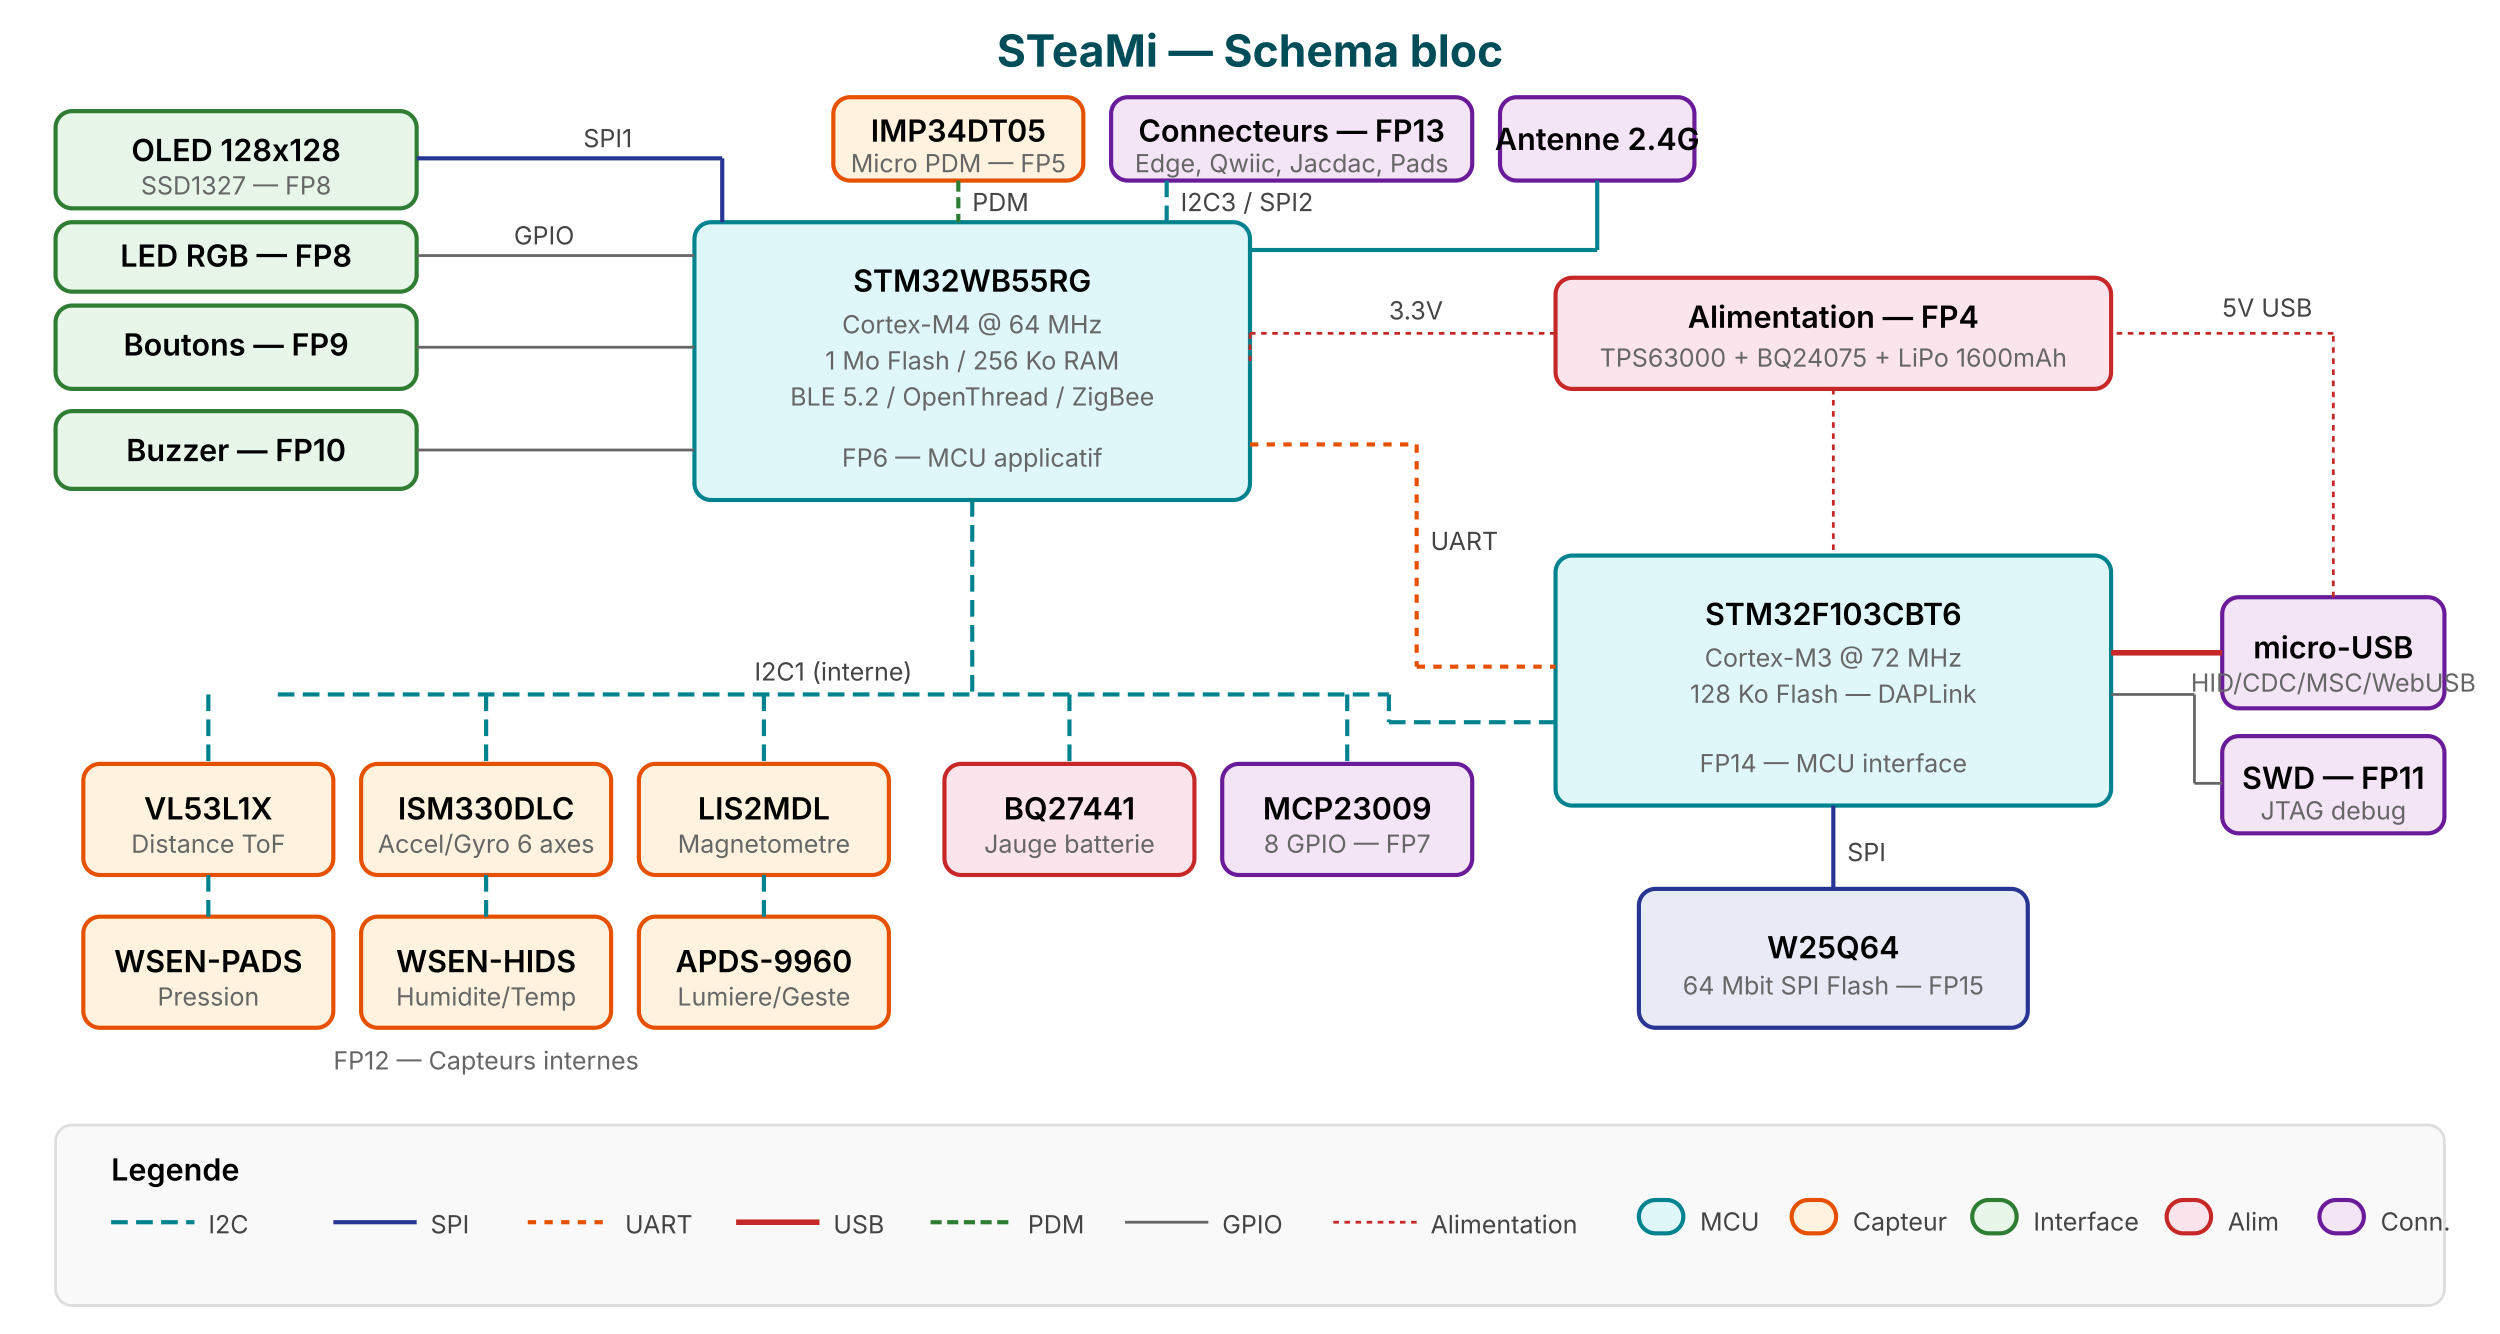
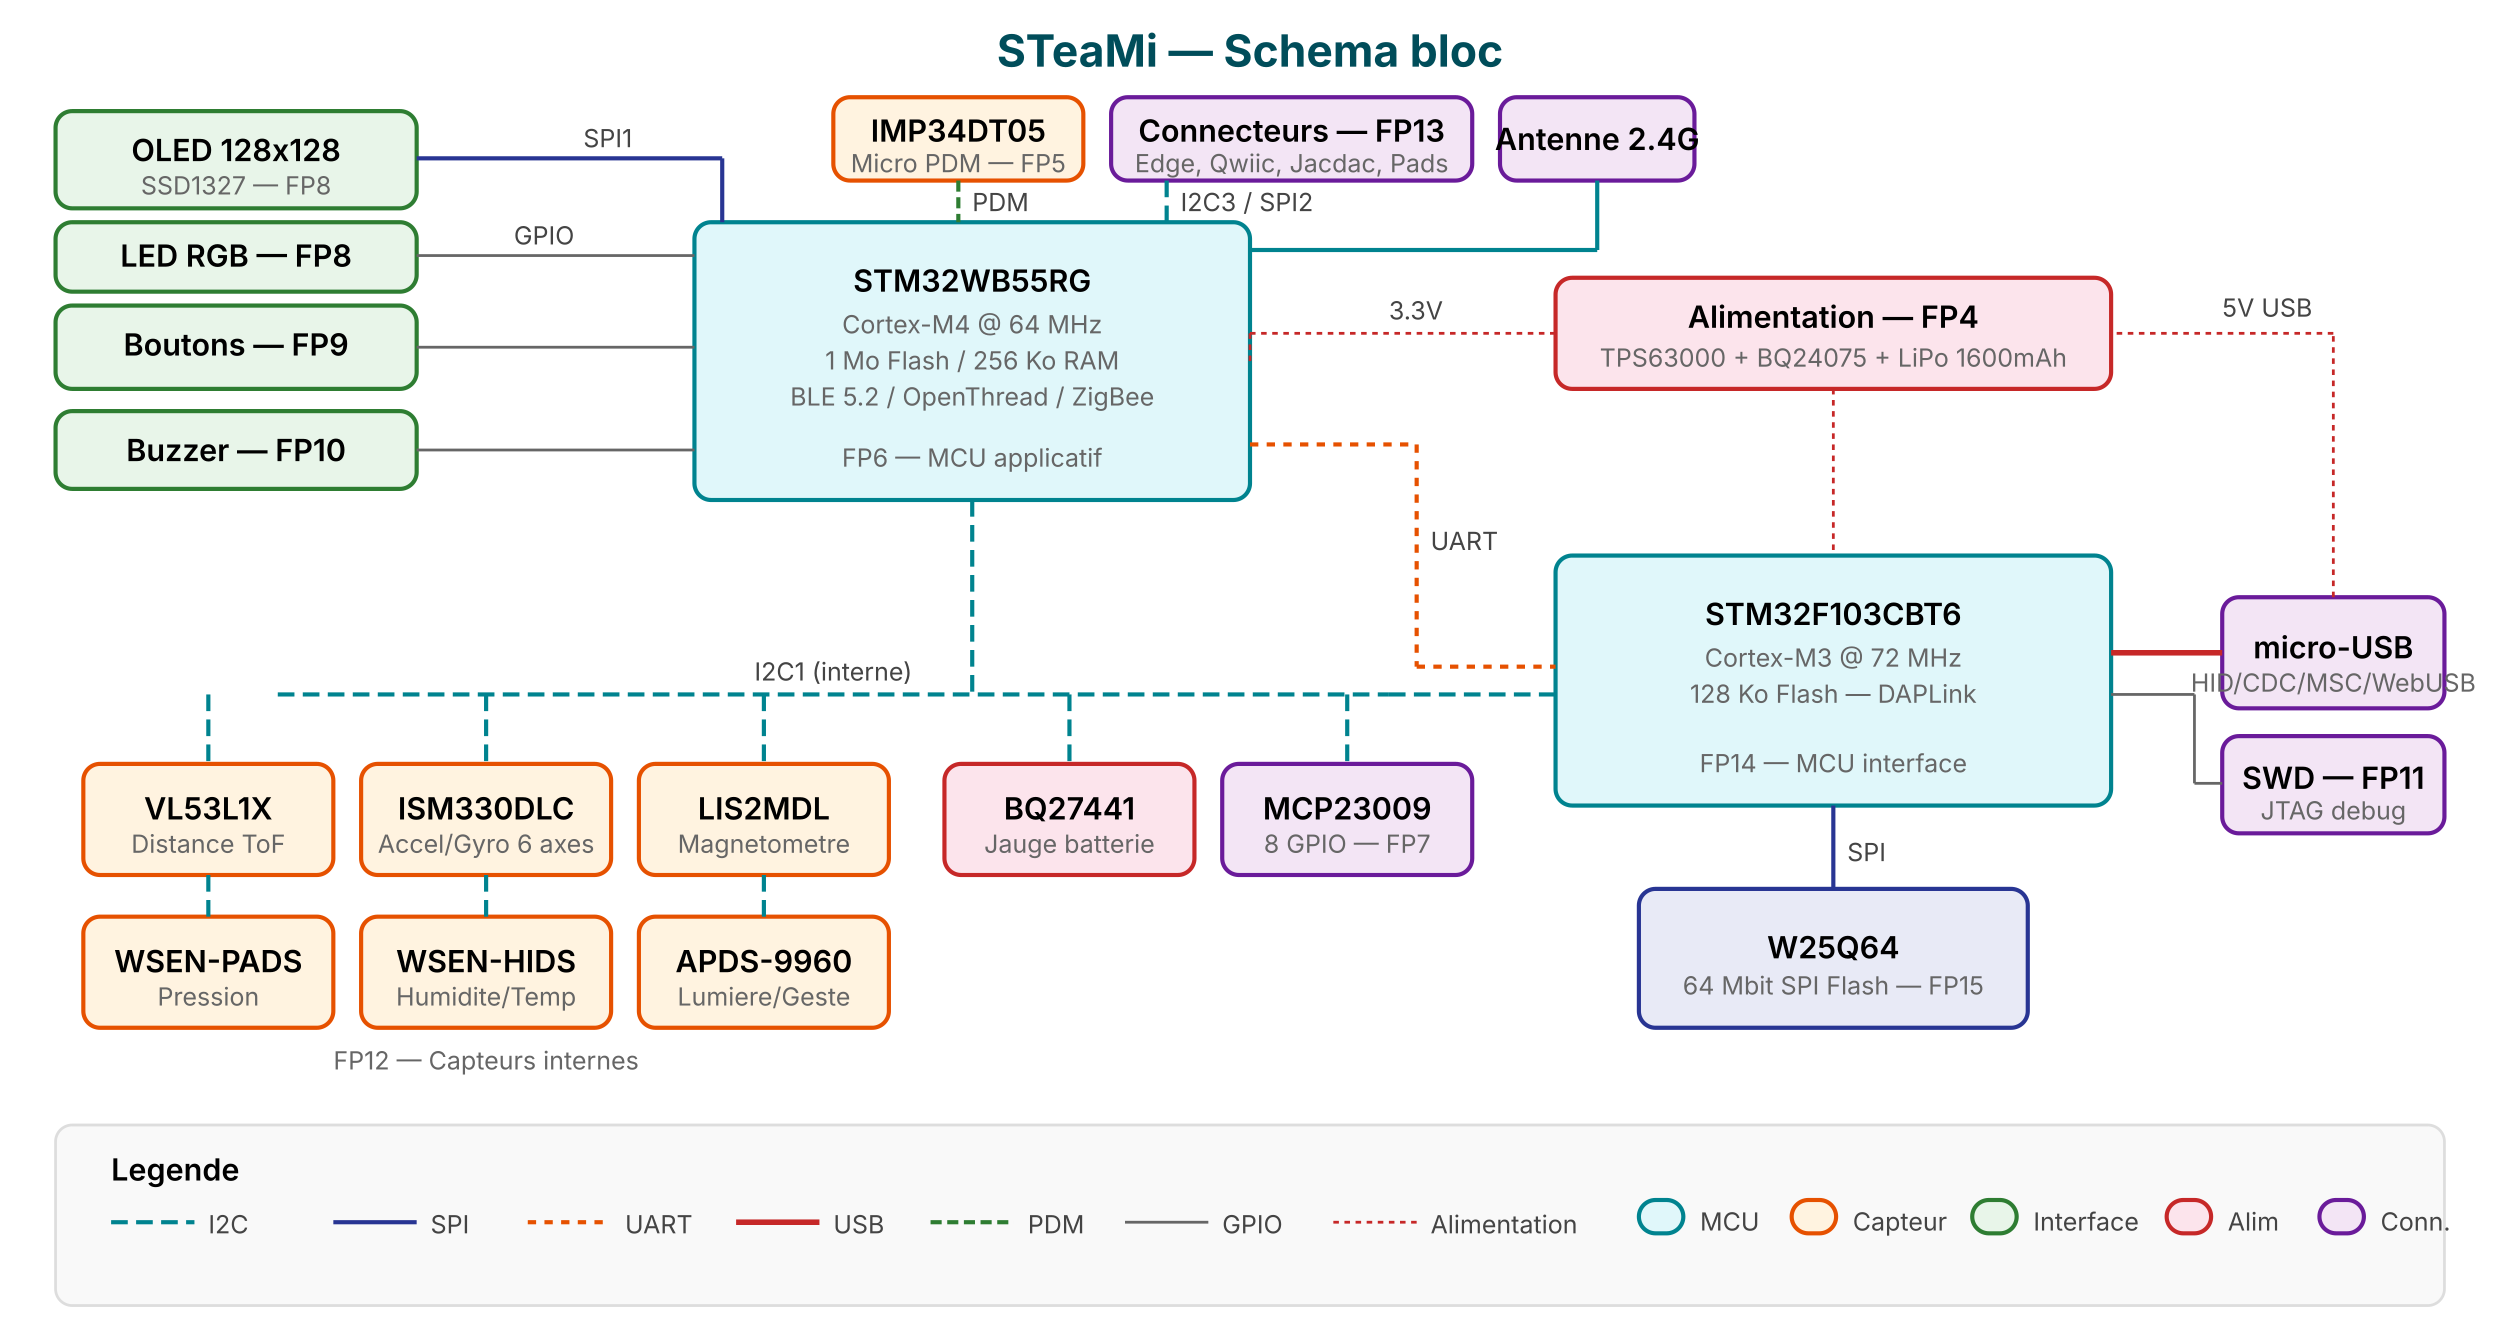
<svg xmlns="http://www.w3.org/2000/svg" viewBox="0 0 900 480" font-family="Inter, -apple-system, sans-serif" font-size="11">
  <defs>
    <style>
      .box { rx: 6; ry: 6; stroke-width: 1.5; }
      .mcu { fill: #e0f7fa; stroke: #00838f; }
      .sensor { fill: #fff3e0; stroke: #e65100; }
      .power { fill: #fce4ec; stroke: #c62828; }
      .ui { fill: #e8f5e9; stroke: #2e7d32; }
      .conn { fill: #f3e5f5; stroke: #6a1b9a; }
      .flash { fill: #e8eaf6; stroke: #283593; }
      .label { font-weight: 600; font-size: 11px; }
      .sublabel { font-size: 9px; fill: #666; }
      .bus { stroke-width: 1.5; fill: none; }
      .bus-i2c { stroke: #00838f; stroke-dasharray: 6,3; }
      .bus-spi { stroke: #283593; }
      .bus-uart { stroke: #e65100; stroke-dasharray: 3,3; }
      .bus-usb { stroke: #c62828; stroke-width: 2; }
      .bus-pwr { stroke: #c62828; stroke-width: 1; stroke-dasharray: 2,2; }
      .bus-pdm { stroke: #2e7d32; stroke-dasharray: 4,2; }
      .bus-gpio { stroke: #666; stroke-width: 1; }
      .title { font-size: 16px; font-weight: 700; fill: #004d5a; }
      .legend-text { font-size: 9px; fill: #444; }
    </style>
  </defs>
  <text x="450" y="24" text-anchor="middle" class="title">STeaMi — Schema bloc</text>
  <rect x="250" y="80" width="200" height="100" class="box mcu" />
  <text x="350" y="105" text-anchor="middle" class="label">STM32WB55RG</text>
  <text x="350" y="120" text-anchor="middle" class="sublabel">Cortex-M4 @ 64 MHz</text>
  <text x="350" y="133" text-anchor="middle" class="sublabel">1 Mo Flash / 256 Ko RAM</text>
  <text x="350" y="146" text-anchor="middle" class="sublabel">BLE 5.2 / OpenThread / ZigBee</text>
  <text x="350" y="168" text-anchor="middle" class="sublabel" fill="#00838f">FP6 — MCU applicatif</text>
  <rect x="540" y="35" width="70" height="30" class="box conn" />
  <text x="575" y="54" text-anchor="middle" class="label" font-size="9">Antenne 2.4G</text>
  <line x1="450" y1="90" x2="575" y2="90" class="bus" stroke="#00838f" stroke-width="1.5" />
  <line x1="575" y1="90" x2="575" y2="65" class="bus" stroke="#00838f" stroke-width="1.5" />
  <rect x="560" y="200" width="200" height="90" class="box mcu" />
  <text x="660" y="225" text-anchor="middle" class="label">STM32F103CBT6</text>
  <text x="660" y="240" text-anchor="middle" class="sublabel">Cortex-M3 @ 72 MHz</text>
  <text x="660" y="253" text-anchor="middle" class="sublabel">128 Ko Flash — DAPLink</text>
  <text x="660" y="278" text-anchor="middle" class="sublabel" fill="#00838f">FP14 — MCU interface</text>
  <rect x="800" y="215" width="80" height="40" class="box conn" />
  <text x="840" y="237" text-anchor="middle" class="label" font-size="9">micro-USB</text>
  <text x="840" y="249" text-anchor="middle" class="sublabel">HID/CDC/MSC/WebUSB</text>
  <line x1="760" y1="235" x2="800" y2="235" class="bus bus-usb" />
  <line x1="450" y1="160" x2="510" y2="160" class="bus bus-uart" />
  <line x1="510" y1="160" x2="510" y2="240" class="bus bus-uart" />
  <line x1="510" y1="240" x2="560" y2="240" class="bus bus-uart" />
  <text x="515" y="198" class="legend-text" fill="#e65100">UART</text>
  <rect x="590" y="320" width="140" height="50" class="box flash" />
  <text x="660" y="345" text-anchor="middle" class="label">W25Q64</text>
  <text x="660" y="358" text-anchor="middle" class="sublabel">64 Mbit SPI Flash — FP15</text>
  <line x1="660" y1="290" x2="660" y2="320" class="bus bus-spi" />
  <text x="665" y="310" class="legend-text" fill="#283593">SPI</text>
  <line x1="100" y1="250" x2="500" y2="250" class="bus bus-i2c" />
  <text x="300" y="245" text-anchor="middle" class="legend-text" fill="#00838f">I2C1 (interne)</text>
  <line x1="350" y1="180" x2="350" y2="250" class="bus bus-i2c" />
-   <line x1="560" y1="260" x2="500" y2="260" class="bus bus-i2c" />
-   <line x1="500" y1="250" x2="500" y2="260" class="bus bus-i2c" />
+   <line x1="560" y1="250" x2="500" y2="250" class="bus bus-i2c" />
  <rect x="30" y="275" width="90" height="40" class="box sensor" />
  <text x="75" y="295" text-anchor="middle" class="label" font-size="9">VL53L1X</text>
  <text x="75" y="307" text-anchor="middle" class="sublabel">Distance ToF</text>
  <line x1="75" y1="250" x2="75" y2="275" class="bus bus-i2c" />
  <rect x="130" y="275" width="90" height="40" class="box sensor" />
  <text x="175" y="295" text-anchor="middle" class="label" font-size="9">ISM330DLC</text>
  <text x="175" y="307" text-anchor="middle" class="sublabel">Accel/Gyro 6 axes</text>
  <line x1="175" y1="250" x2="175" y2="275" class="bus bus-i2c" />
  <rect x="230" y="275" width="90" height="40" class="box sensor" />
  <text x="275" y="295" text-anchor="middle" class="label" font-size="9">LIS2MDL</text>
  <text x="275" y="307" text-anchor="middle" class="sublabel">Magnetometre</text>
  <line x1="275" y1="250" x2="275" y2="275" class="bus bus-i2c" />
  <rect x="30" y="330" width="90" height="40" class="box sensor" />
  <text x="75" y="350" text-anchor="middle" class="label" font-size="9">WSEN-PADS</text>
  <text x="75" y="362" text-anchor="middle" class="sublabel">Pression</text>
  <line x1="75" y1="315" x2="75" y2="330" class="bus bus-i2c" />
  <rect x="130" y="330" width="90" height="40" class="box sensor" />
  <text x="175" y="350" text-anchor="middle" class="label" font-size="9">WSEN-HIDS</text>
  <text x="175" y="362" text-anchor="middle" class="sublabel">Humidite/Temp</text>
  <line x1="175" y1="315" x2="175" y2="330" class="bus bus-i2c" />
  <rect x="230" y="330" width="90" height="40" class="box sensor" />
  <text x="275" y="350" text-anchor="middle" class="label" font-size="9">APDS-9960</text>
  <text x="275" y="362" text-anchor="middle" class="sublabel">Lumiere/Geste</text>
  <line x1="275" y1="315" x2="275" y2="330" class="bus bus-i2c" />
  <rect x="340" y="275" width="90" height="40" class="box power" />
  <text x="385" y="295" text-anchor="middle" class="label" font-size="9">BQ27441</text>
  <text x="385" y="307" text-anchor="middle" class="sublabel">Jauge batterie</text>
  <line x1="385" y1="250" x2="385" y2="275" class="bus bus-i2c" />
  <rect x="440" y="275" width="90" height="40" class="box conn" />
  <text x="485" y="295" text-anchor="middle" class="label" font-size="9">MCP23009</text>
  <text x="485" y="307" text-anchor="middle" class="sublabel">8 GPIO — FP7</text>
  <line x1="485" y1="250" x2="485" y2="275" class="bus bus-i2c" />
  <text x="175" y="385" text-anchor="middle" class="sublabel" fill="#e65100">FP12 — Capteurs internes</text>
  <rect x="300" y="35" width="90" height="30" class="box sensor" />
  <text x="345" y="51" text-anchor="middle" class="label" font-size="9">IMP34DT05</text>
  <text x="345" y="62" text-anchor="middle" class="sublabel">Micro PDM — FP5</text>
  <line x1="345" y1="65" x2="345" y2="80" class="bus bus-pdm" />
  <text x="350" y="76" class="legend-text" fill="#2e7d32">PDM</text>
  <rect x="20" y="40" width="130" height="35" class="box ui" />
  <text x="85" y="58" text-anchor="middle" class="label" font-size="10">OLED 128x128</text>
  <text x="85" y="70" text-anchor="middle" class="sublabel">SSD1327 — FP8</text>
  <line x1="150" y1="57" x2="260" y2="57" class="bus bus-spi" />
  <line x1="260" y1="57" x2="260" y2="80" class="bus bus-spi" />
  <text x="210" y="53" class="legend-text" fill="#283593">SPI1</text>
  <rect x="20" y="80" width="130" height="25" class="box ui" />
  <text x="85" y="96" text-anchor="middle" class="label" font-size="9">LED RGB — FP8</text>
  <line x1="150" y1="92" x2="250" y2="92" class="bus bus-gpio" />
  <text x="185" y="88" class="legend-text" fill="#666">GPIO</text>
  <rect x="20" y="110" width="130" height="30" class="box ui" />
  <text x="85" y="128" text-anchor="middle" class="label" font-size="9">Boutons — FP9</text>
  <line x1="150" y1="125" x2="250" y2="125" class="bus bus-gpio" />
  <rect x="20" y="148" width="130" height="28" class="box ui" />
  <text x="85" y="166" text-anchor="middle" class="label" font-size="9">Buzzer — FP10</text>
  <line x1="150" y1="162" x2="250" y2="162" class="bus bus-gpio" />
  <rect x="560" y="100" width="200" height="40" class="box power" />
  <text x="660" y="118" text-anchor="middle" class="label" font-size="10">Alimentation — FP4</text>
  <text x="660" y="132" text-anchor="middle" class="sublabel">TPS63000 + BQ24075 + LiPo 1600mAh</text>
  <line x1="660" y1="140" x2="660" y2="200" class="bus bus-pwr" stroke-dasharray="2,4" />
  <line x1="560" y1="120" x2="450" y2="120" class="bus bus-pwr" />
  <line x1="450" y1="120" x2="450" y2="130" class="bus bus-pwr" />
  <text x="500" y="115" class="legend-text" fill="#c62828">3.3V</text>
  <line x1="840" y1="215" x2="840" y2="120" class="bus bus-pwr" />
  <line x1="840" y1="120" x2="760" y2="120" class="bus bus-pwr" />
  <text x="800" y="114" class="legend-text" fill="#c62828">5V USB</text>
  <rect x="400" y="35" width="130" height="30" class="box conn" />
  <text x="465" y="51" text-anchor="middle" class="label" font-size="9">Connecteurs — FP13</text>
  <text x="465" y="62" text-anchor="middle" class="sublabel">Edge, Qwiic, Jacdac, Pads</text>
  <line x1="420" y1="65" x2="420" y2="80" class="bus bus-i2c" stroke="#6a1b9a" />
  <text x="425" y="76" class="legend-text" fill="#6a1b9a">I2C3 / SPI2</text>
  <rect x="800" y="265" width="80" height="35" class="box conn" />
  <text x="840" y="284" text-anchor="middle" class="label" font-size="9">SWD — FP11</text>
  <text x="840" y="295" text-anchor="middle" class="sublabel">JTAG debug</text>
  <line x1="760" y1="250" x2="790" y2="250" class="bus bus-gpio" />
  <line x1="790" y1="250" x2="790" y2="282" class="bus bus-gpio" />
  <line x1="790" y1="282" x2="800" y2="282" class="bus bus-gpio" />
  <rect x="20" y="405" width="860" height="65" rx="6" fill="#f9f9f9" stroke="#ddd" />
  <text x="40" y="425" class="label" font-size="10">Legende</text>
  <line x1="40" y1="440" x2="70" y2="440" class="bus bus-i2c" />
  <text x="75" y="444" class="legend-text">I2C</text>
  <line x1="120" y1="440" x2="150" y2="440" class="bus bus-spi" />
  <text x="155" y="444" class="legend-text">SPI</text>
  <line x1="190" y1="440" x2="220" y2="440" class="bus bus-uart" />
  <text x="225" y="444" class="legend-text">UART</text>
  <line x1="265" y1="440" x2="295" y2="440" class="bus bus-usb" />
  <text x="300" y="444" class="legend-text">USB</text>
  <line x1="335" y1="440" x2="365" y2="440" class="bus bus-pdm" />
  <text x="370" y="444" class="legend-text">PDM</text>
  <line x1="405" y1="440" x2="435" y2="440" class="bus bus-gpio" />
  <text x="440" y="444" class="legend-text">GPIO</text>
  <line x1="480" y1="440" x2="510" y2="440" class="bus bus-pwr" />
  <text x="515" y="444" class="legend-text">Alimentation</text>
  <rect x="590" y="432" width="16" height="12" class="box mcu" />
  <text x="612" y="443" class="legend-text">MCU</text>
  <rect x="645" y="432" width="16" height="12" class="box sensor" />
  <text x="667" y="443" class="legend-text">Capteur</text>
  <rect x="710" y="432" width="16" height="12" class="box ui" />
  <text x="732" y="443" class="legend-text">Interface</text>
  <rect x="780" y="432" width="16" height="12" class="box power" />
  <text x="802" y="443" class="legend-text">Alim</text>
  <rect x="835" y="432" width="16" height="12" class="box conn" />
  <text x="857" y="443" class="legend-text">Conn.</text>
</svg>
